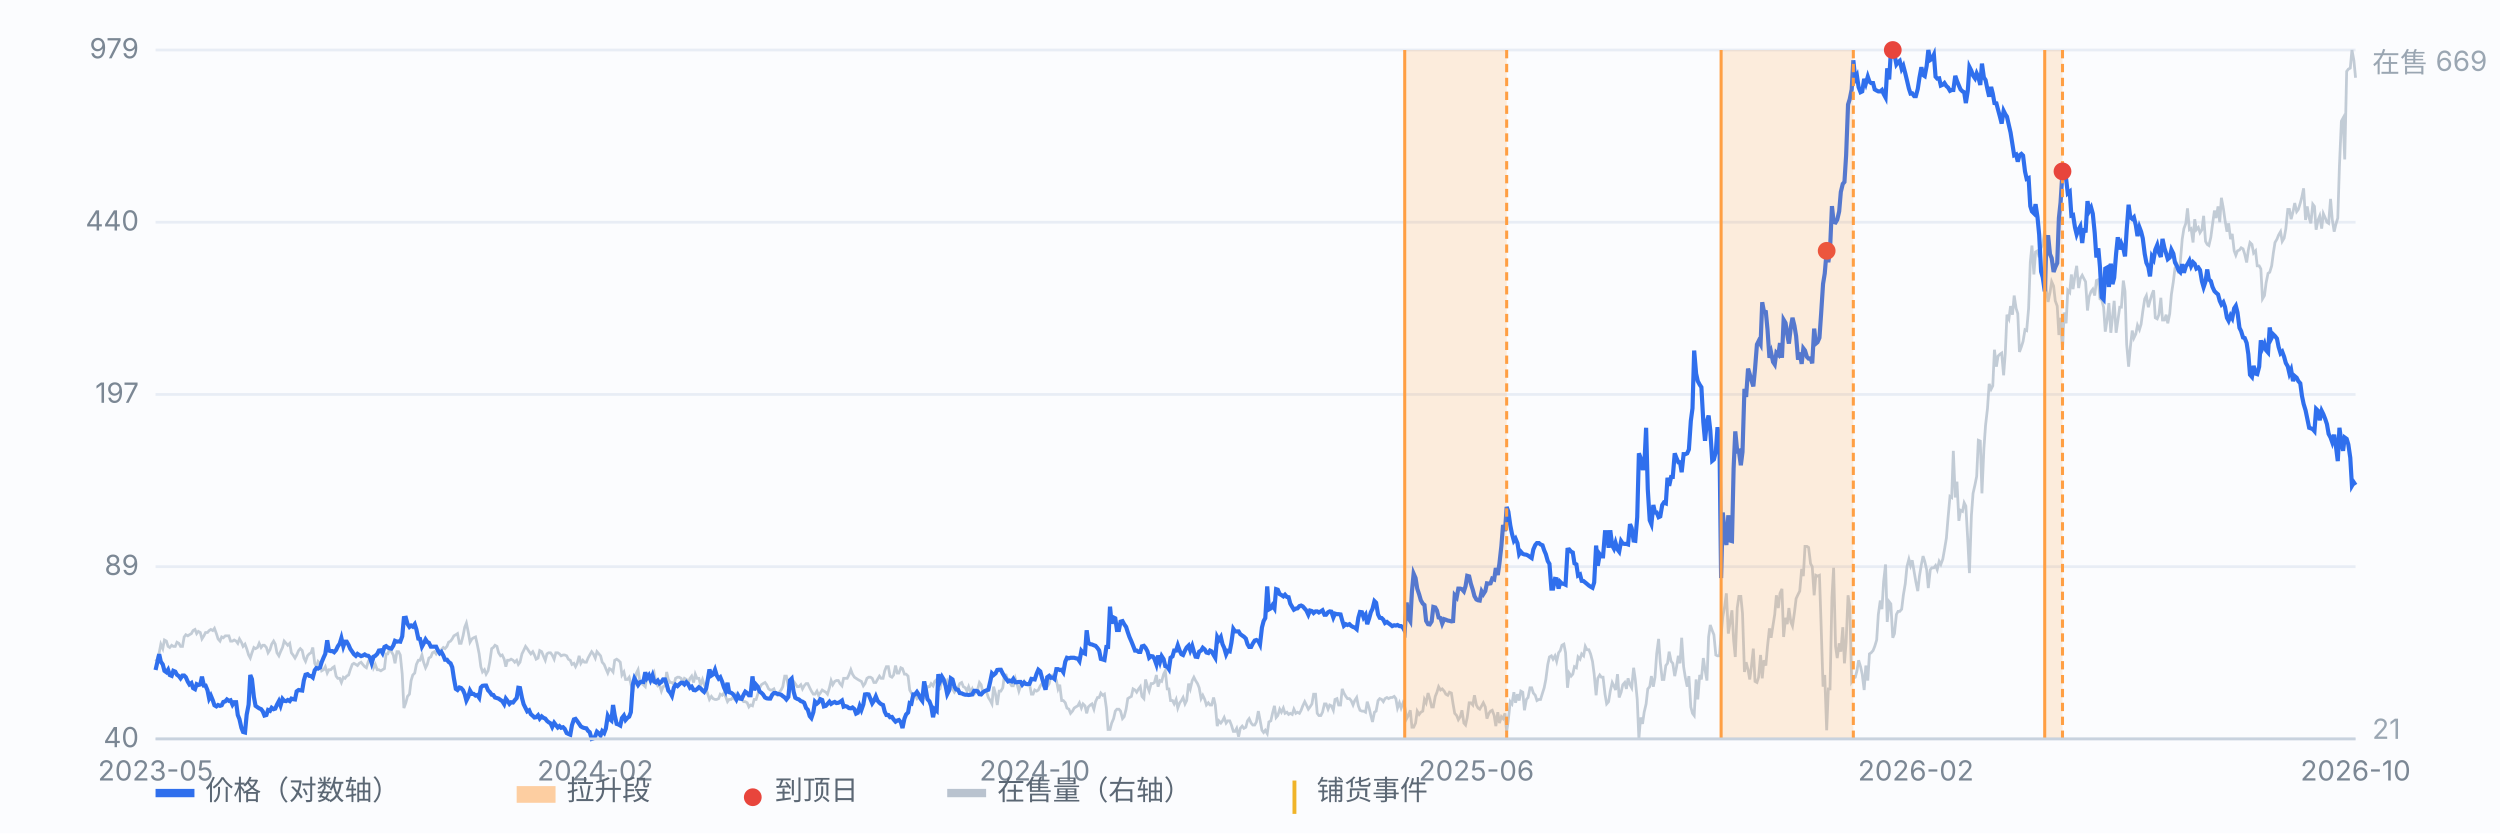
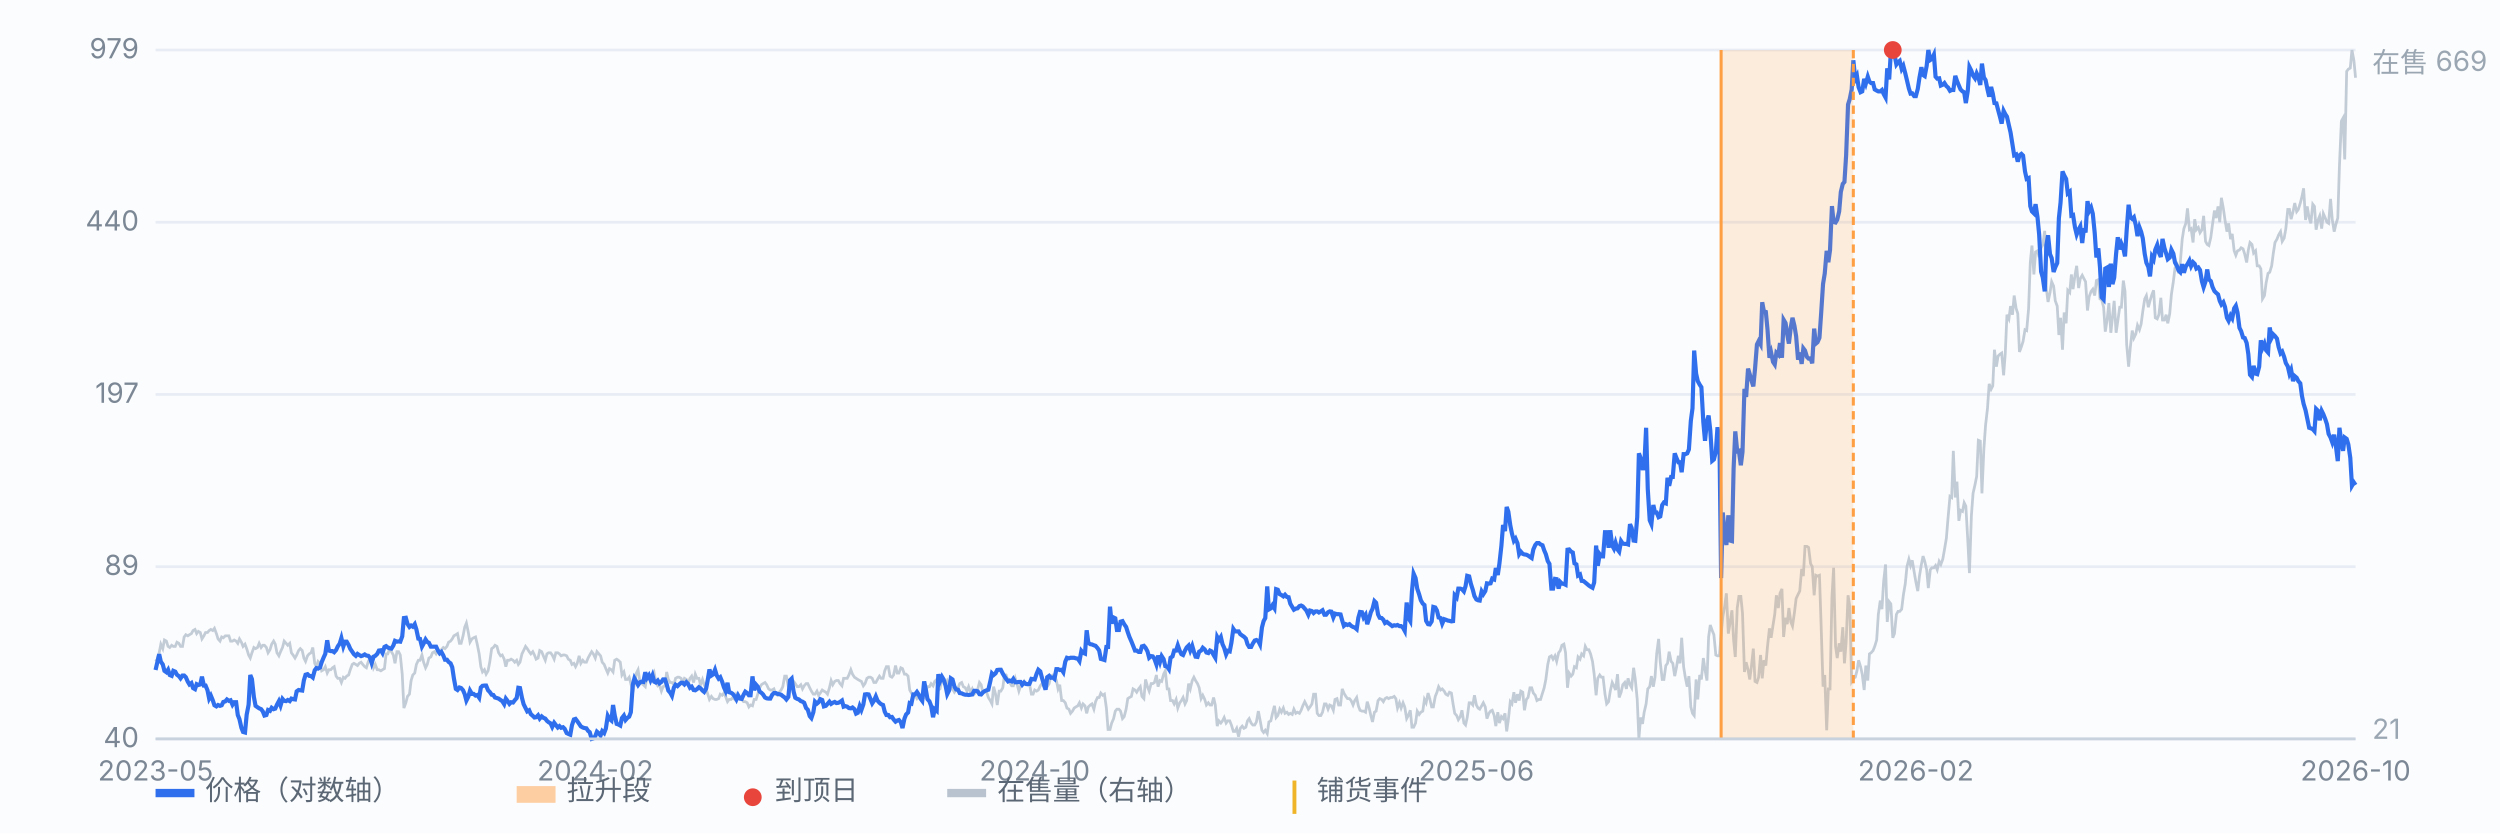
<svg xmlns="http://www.w3.org/2000/svg" viewBox="0 0 900 300" preserveAspectRatio="xMidYMid meet" style="width:100%;max-width:900px;height:auto;display:block" font-family="-apple-system,Segoe UI,Microsoft YaHei,sans-serif" font-size="10">
  <rect x="0" y="0" width="900" height="300" fill="#fbfcfe" />
  <line x1="56" y1="266.0" x2="848" y2="266.0" stroke="#e8edf5" stroke-width="1" />
  <text x="50" y="269.0" text-anchor="end" fill="#7b8794">40</text>
  <line x1="56" y1="204.0" x2="848" y2="204.0" stroke="#e8edf5" stroke-width="1" />
  <text x="50" y="207.0" text-anchor="end" fill="#7b8794">89</text>
  <line x1="56" y1="142.0" x2="848" y2="142.0" stroke="#e8edf5" stroke-width="1" />
  <text x="50" y="145.0" text-anchor="end" fill="#7b8794">197</text>
  <line x1="56" y1="80.0" x2="848" y2="80.0" stroke="#e8edf5" stroke-width="1" />
  <text x="50" y="83.0" text-anchor="end" fill="#7b8794">440</text>
  <line x1="56" y1="18.0" x2="848" y2="18.0" stroke="#e8edf5" stroke-width="1" />
  <text x="50" y="21.0" text-anchor="end" fill="#7b8794">979</text>
  <path d="M56.0 238.1 L56.6 237.3 L57.3 235.0 L57.9 231.9 L58.6 233.5 L59.2 230.4 L59.9 230.8 L60.5 232.7 L61.1 233.1 L61.8 232.3 L62.4 232.7 L63.1 232.7 L63.7 231.2 L64.4 231.6 L65.0 232.7 L65.7 232.7 L66.3 229.3 L66.9 228.5 L67.6 228.9 L68.2 228.5 L68.9 228.1 L69.5 227.0 L70.2 226.6 L70.8 228.1 L71.4 227.3 L72.1 227.7 L72.7 230.0 L73.4 228.9 L74.0 227.7 L74.7 227.7 L75.3 227.0 L75.9 226.6 L76.6 227.0 L77.2 226.2 L77.9 228.1 L78.5 230.0 L79.2 230.8 L79.8 229.3 L80.4 229.6 L81.1 228.9 L81.7 228.9 L82.4 228.9 L83.0 230.8 L83.7 230.8 L84.3 230.4 L85.0 230.8 L85.6 231.6 L86.2 230.0 L86.9 231.2 L87.5 232.7 L88.2 231.9 L88.8 233.5 L89.5 235.8 L90.1 236.9 L90.7 235.0 L91.4 233.1 L92.0 233.5 L92.7 233.1 L93.3 231.6 L94.0 233.1 L94.6 232.3 L95.2 232.3 L95.9 233.1 L96.5 235.0 L97.2 233.9 L97.8 231.9 L98.5 230.8 L99.1 231.9 L99.7 235.0 L100.4 236.1 L101.0 234.6 L101.7 233.1 L102.3 230.8 L103.0 231.6 L103.6 232.3 L104.3 231.6 L104.9 235.0 L105.5 235.8 L106.2 236.9 L106.8 235.8 L107.5 234.2 L108.1 233.5 L108.8 234.2 L109.4 236.9 L110.0 238.1 L110.7 236.1 L111.3 235.4 L112.0 235.0 L112.6 233.1 L113.3 238.8 L113.9 240.0 L114.5 238.1 L115.2 238.8 L115.8 241.5 L116.5 241.1 L117.1 240.0 L117.8 242.3 L118.4 241.1 L119.1 241.1 L119.7 240.4 L120.3 240.0 L121.0 243.4 L121.6 244.2 L122.3 244.2 L122.9 245.7 L123.6 243.8 L124.2 244.2 L124.8 243.4 L125.5 243.0 L126.1 241.1 L126.8 239.2 L127.4 238.8 L128.1 239.2 L128.7 239.6 L129.3 238.8 L130.0 238.4 L130.6 239.2 L131.3 240.0 L131.9 240.4 L132.6 238.1 L133.2 236.9 L133.8 236.5 L134.5 240.4 L135.1 239.2 L135.8 241.1 L136.4 241.1 L137.1 241.5 L137.7 241.1 L138.4 240.7 L139.0 235.4 L139.6 235.4 L140.3 233.5 L140.9 234.6 L141.6 235.8 L142.2 238.8 L142.9 234.6 L143.5 234.6 L144.1 235.8 L144.8 242.7 L145.4 254.9 L146.1 253.0 L146.7 250.7 L147.4 249.9 L148.0 245.0 L148.6 243.0 L149.3 242.3 L149.9 239.2 L150.6 237.7 L151.2 237.7 L151.9 235.8 L152.5 238.4 L153.2 240.4 L153.8 239.2 L154.4 236.9 L155.1 236.5 L155.7 235.0 L156.4 234.6 L157.0 235.4 L157.7 234.2 L158.3 234.2 L158.9 233.9 L159.6 233.1 L160.2 233.5 L160.9 232.7 L161.5 231.2 L162.2 230.8 L162.8 230.0 L163.4 228.9 L164.1 228.5 L164.7 228.1 L165.4 231.6 L166.0 231.6 L166.7 228.9 L167.3 225.8 L167.9 224.3 L168.6 227.7 L169.2 231.2 L169.9 230.0 L170.5 229.6 L171.2 229.3 L171.8 231.9 L172.5 235.4 L173.1 240.0 L173.7 241.9 L174.4 241.1 L175.0 242.7 L175.7 241.5 L176.3 238.4 L177.0 233.5 L177.6 233.1 L178.2 232.3 L178.9 232.7 L179.5 235.0 L180.2 236.1 L180.8 235.8 L181.5 237.3 L182.1 240.0 L182.7 237.7 L183.4 237.7 L184.0 237.3 L184.7 237.7 L185.3 238.4 L186.0 237.7 L186.6 239.2 L187.2 238.4 L187.9 235.4 L188.5 234.2 L189.2 232.7 L189.8 233.5 L190.5 234.6 L191.1 235.4 L191.8 234.6 L192.4 235.8 L193.0 237.3 L193.7 236.9 L194.3 234.2 L195.0 234.6 L195.6 236.1 L196.3 237.7 L196.9 235.4 L197.5 235.0 L198.2 235.0 L198.8 235.8 L199.5 237.3 L200.1 235.0 L200.8 235.0 L201.4 235.4 L202.0 236.1 L202.7 235.8 L203.3 235.8 L204.0 236.1 L204.6 237.3 L205.3 237.7 L205.9 239.2 L206.6 238.8 L207.2 240.0 L207.8 238.8 L208.5 236.1 L209.1 238.8 L209.8 237.7 L210.4 238.4 L211.1 238.4 L211.7 236.9 L212.3 235.8 L213.0 234.6 L213.6 235.4 L214.3 236.9 L214.9 234.6 L215.6 235.4 L216.2 236.1 L216.8 238.4 L217.5 239.2 L218.1 240.7 L218.8 242.3 L219.4 240.7 L220.1 241.1 L220.7 241.9 L221.3 237.7 L222.0 237.3 L222.6 237.7 L223.3 238.4 L223.9 243.0 L224.6 241.9 L225.2 244.6 L225.9 244.6 L226.5 243.8 L227.1 246.1 L227.8 249.2 L228.4 246.1 L229.1 242.3 L229.7 241.1 L230.4 245.7 L231.0 246.1 L231.6 246.5 L232.3 247.2 L232.9 243.8 L233.6 244.2 L234.2 245.3 L234.9 243.8 L235.5 242.3 L236.1 245.7 L236.8 246.9 L237.4 246.5 L238.1 248.8 L238.7 247.2 L239.4 246.9 L240.0 241.9 L240.6 244.6 L241.3 245.7 L241.9 245.7 L242.6 246.5 L243.2 244.2 L243.9 243.8 L244.5 243.8 L245.2 244.2 L245.8 245.7 L246.4 244.2 L247.1 244.6 L247.7 246.1 L248.4 244.2 L249.0 243.4 L249.7 245.7 L250.3 242.7 L250.9 244.2 L251.6 244.2 L252.2 246.5 L252.9 244.6 L253.5 246.5 L254.2 248.0 L254.8 249.9 L255.4 251.8 L256.1 250.7 L256.7 251.5 L257.4 251.8 L258.0 251.8 L258.7 251.5 L259.3 249.9 L260.0 250.3 L260.6 249.5 L261.2 250.7 L261.9 252.6 L262.5 251.8 L263.2 251.8 L263.8 251.1 L264.5 251.8 L265.1 249.9 L265.7 250.7 L266.4 251.1 L267.0 251.8 L267.7 252.6 L268.3 252.6 L269.0 253.0 L269.6 254.5 L270.2 253.8 L270.9 254.1 L271.5 251.8 L272.2 251.8 L272.8 249.9 L273.5 247.6 L274.1 246.5 L274.7 246.1 L275.4 245.7 L276.0 246.5 L276.7 248.0 L277.3 248.4 L278.0 248.4 L278.6 248.0 L279.3 249.9 L279.9 250.3 L280.5 249.2 L281.2 248.4 L281.8 247.2 L282.5 243.4 L283.1 243.4 L283.8 247.2 L284.4 247.6 L285.0 245.7 L285.7 245.3 L286.3 246.1 L287.0 247.2 L287.6 247.2 L288.3 246.5 L288.9 248.0 L289.5 246.9 L290.2 246.1 L290.8 246.1 L291.5 247.6 L292.1 248.8 L292.8 249.9 L293.4 249.9 L294.1 248.8 L294.7 250.3 L295.3 249.5 L296.0 248.4 L296.6 248.8 L297.3 249.2 L297.9 249.9 L298.6 247.6 L299.2 245.0 L299.8 246.5 L300.5 245.3 L301.1 245.0 L301.8 245.0 L302.4 246.1 L303.1 246.9 L303.7 244.2 L304.3 244.2 L305.0 244.2 L305.6 243.0 L306.3 241.1 L306.9 242.7 L307.6 243.8 L308.2 244.2 L308.8 244.6 L309.5 245.0 L310.1 245.3 L310.8 246.9 L311.4 246.1 L312.1 244.2 L312.7 243.8 L313.4 243.8 L314.0 244.2 L314.6 245.7 L315.3 245.7 L315.9 244.6 L316.6 243.4 L317.2 244.2 L317.9 244.2 L318.5 241.5 L319.1 240.0 L319.8 240.0 L320.4 243.4 L321.1 243.8 L321.7 243.0 L322.4 239.6 L323.0 242.3 L323.6 242.3 L324.3 240.4 L324.9 240.7 L325.6 242.7 L326.2 242.7 L326.9 243.4 L327.5 248.4 L328.1 249.5 L328.8 250.7 L329.4 250.3 L330.1 251.5 L330.7 250.7 L331.4 251.1 L332.0 251.5 L332.7 251.1 L333.3 248.8 L333.9 247.2 L334.6 247.2 L335.2 246.1 L335.9 246.9 L336.5 245.3 L337.2 244.6 L337.8 248.4 L338.4 248.0 L339.1 244.6 L339.7 245.3 L340.4 246.1 L341.0 245.0 L341.7 246.5 L342.3 247.6 L342.9 248.0 L343.6 249.2 L344.2 248.4 L344.9 247.6 L345.5 246.1 L346.2 245.7 L346.8 247.2 L347.5 247.6 L348.1 248.8 L348.7 247.2 L349.4 249.2 L350.0 248.0 L350.7 249.9 L351.3 249.2 L352.0 248.0 L352.6 245.7 L353.2 246.5 L353.9 249.5 L354.5 248.8 L355.2 249.2 L355.8 251.1 L356.5 252.2 L357.1 253.4 L357.7 247.2 L358.4 249.9 L359.0 253.8 L359.7 248.8 L360.3 248.8 L361.0 247.6 L361.6 243.0 L362.2 243.0 L362.9 245.0 L363.5 245.7 L364.2 246.9 L364.8 246.9 L365.5 244.2 L366.1 246.1 L366.8 248.8 L367.4 246.9 L368.0 246.5 L368.7 245.3 L369.3 246.5 L370.0 246.5 L370.6 246.1 L371.3 249.9 L371.9 249.9 L372.5 248.4 L373.2 248.8 L373.8 248.4 L374.5 246.9 L375.1 246.1 L375.8 247.2 L376.4 244.6 L377.0 247.2 L377.7 246.1 L378.3 243.4 L379.0 243.0 L379.6 243.0 L380.3 245.0 L380.9 248.0 L381.5 246.5 L382.2 252.2 L382.8 252.2 L383.5 253.0 L384.1 254.9 L384.8 255.3 L385.4 256.8 L386.1 256.0 L386.7 254.9 L387.3 254.5 L388.0 254.1 L388.6 253.0 L389.3 254.9 L389.9 253.4 L390.6 254.1 L391.2 256.8 L391.8 254.5 L392.5 253.8 L393.1 253.4 L393.8 255.3 L394.4 252.6 L395.1 251.1 L395.7 251.1 L396.3 249.5 L397.0 250.3 L397.6 249.9 L398.3 254.9 L398.9 262.6 L399.6 262.6 L400.2 260.3 L400.9 258.7 L401.5 256.0 L402.1 255.3 L402.8 255.3 L403.4 256.0 L404.1 258.7 L404.7 258.0 L405.4 255.3 L406.0 251.5 L406.6 251.1 L407.3 250.7 L407.9 248.0 L408.6 248.4 L409.2 249.2 L409.9 248.0 L410.5 247.2 L411.1 250.7 L411.8 251.5 L412.4 244.6 L413.1 247.2 L413.7 248.8 L414.4 246.1 L415.0 246.1 L415.6 245.7 L416.3 243.0 L416.9 247.2 L417.6 245.0 L418.2 245.3 L418.9 242.7 L419.5 241.5 L420.2 248.0 L420.8 248.0 L421.4 252.2 L422.1 252.2 L422.7 253.4 L423.4 251.8 L424.0 254.9 L424.7 253.0 L425.3 252.2 L425.9 251.1 L426.6 253.4 L427.2 252.2 L427.9 246.1 L428.5 248.0 L429.2 245.0 L429.8 243.8 L430.4 245.0 L431.1 246.1 L431.7 247.6 L432.4 251.5 L433.0 250.3 L433.7 251.8 L434.3 253.8 L435.0 253.0 L435.6 253.8 L436.2 253.8 L436.9 251.1 L437.5 253.8 L438.2 261.4 L438.8 259.5 L439.5 260.3 L440.1 259.5 L440.7 258.3 L441.4 260.3 L442.0 259.5 L442.7 259.5 L443.3 261.0 L444.0 263.3 L444.6 263.3 L445.2 262.2 L445.9 265.2 L446.5 262.2 L447.2 261.4 L447.8 262.2 L448.5 261.8 L449.1 259.5 L449.7 258.7 L450.4 260.3 L451.0 261.0 L451.7 261.0 L452.3 259.9 L453.0 256.0 L453.6 259.1 L454.3 262.9 L454.9 263.7 L455.5 262.9 L456.2 264.1 L456.8 259.9 L457.5 259.5 L458.1 256.8 L458.8 254.1 L459.4 258.3 L460.0 257.6 L460.7 255.3 L461.3 256.4 L462.0 254.9 L462.6 256.8 L463.3 256.4 L463.9 257.2 L464.5 256.8 L465.2 257.2 L465.8 255.3 L466.5 256.8 L467.1 256.4 L467.8 256.8 L468.4 255.7 L469.0 254.1 L469.7 252.6 L470.3 253.8 L471.0 255.3 L471.6 254.5 L472.3 253.4 L472.9 249.9 L473.6 249.9 L474.2 256.8 L474.8 257.6 L475.5 257.6 L476.1 256.4 L476.8 253.4 L477.4 253.4 L478.1 255.3 L478.7 253.8 L479.3 254.1 L480.0 255.7 L480.6 251.8 L481.3 251.5 L481.9 253.8 L482.6 253.8 L483.2 248.0 L483.8 249.5 L484.5 250.7 L485.1 251.5 L485.8 251.5 L486.4 252.2 L487.1 253.8 L487.7 252.2 L488.4 251.1 L489.0 254.1 L489.6 255.7 L490.3 256.0 L490.9 256.0 L491.6 256.4 L492.2 252.6 L492.9 254.9 L493.5 257.6 L494.1 259.9 L494.8 256.4 L495.4 256.0 L496.1 252.2 L496.7 251.5 L497.4 251.8 L498.0 252.6 L498.6 251.5 L499.3 251.1 L499.9 251.5 L500.6 251.1 L501.2 251.1 L501.9 250.7 L502.5 251.5 L503.1 254.9 L503.8 253.0 L504.4 254.9 L505.1 253.0 L505.7 254.5 L506.4 258.7 L507.0 257.6 L507.7 255.7 L508.3 261.8 L508.9 261.8 L509.6 260.3 L510.2 256.0 L510.9 257.2 L511.5 256.4 L512.2 256.0 L512.8 251.8 L513.4 253.0 L514.1 249.5 L514.7 251.5 L515.4 254.5 L516.0 254.5 L516.7 250.7 L517.3 249.2 L517.9 247.2 L518.6 248.4 L519.2 248.0 L519.9 248.8 L520.5 249.9 L521.2 250.3 L521.8 249.2 L522.5 249.5 L523.1 253.4 L523.7 256.8 L524.4 257.6 L525.0 259.1 L525.7 258.0 L526.3 255.7 L527.0 260.3 L527.6 261.0 L528.2 258.3 L528.9 253.0 L529.5 253.0 L530.2 253.8 L530.8 250.3 L531.5 253.8 L532.1 254.9 L532.7 255.3 L533.4 254.1 L534.0 253.0 L534.7 254.5 L535.3 258.7 L536.0 256.8 L536.6 256.0 L537.2 255.7 L537.9 257.6 L538.5 261.4 L539.2 256.4 L539.8 260.3 L540.5 258.0 L541.1 258.7 L541.8 256.8 L542.4 263.3 L543.0 259.1 L543.7 252.6 L544.3 253.4 L545.0 249.2 L545.6 253.0 L546.3 249.9 L546.9 252.2 L547.5 248.8 L548.2 249.2 L548.8 255.7 L549.5 251.8 L550.1 251.1 L550.8 247.6 L551.4 247.6 L552.0 249.5 L552.7 250.3 L553.3 252.2 L554.0 251.8 L554.6 251.8 L555.3 249.5 L555.9 247.6 L556.5 244.6 L557.2 239.2 L557.8 236.5 L558.5 236.1 L559.1 237.3 L559.8 236.1 L560.4 238.1 L561.1 235.0 L561.7 234.2 L562.3 232.3 L563.0 231.9 L563.6 235.0 L564.3 247.6 L564.9 242.3 L565.6 243.4 L566.2 242.7 L566.8 240.0 L567.5 240.4 L568.1 236.5 L568.8 237.3 L569.4 235.4 L570.1 236.1 L570.7 232.7 L571.3 233.9 L572.0 233.9 L572.6 235.4 L573.3 238.1 L573.9 242.7 L574.6 250.3 L575.2 244.2 L575.9 243.0 L576.5 243.8 L577.1 243.8 L577.8 249.9 L578.4 253.4 L579.1 252.6 L579.7 248.8 L580.4 245.7 L581.0 246.9 L581.6 248.4 L582.3 242.7 L582.9 251.1 L583.6 249.2 L584.2 246.5 L584.9 245.7 L585.5 248.0 L586.1 244.2 L586.8 246.5 L587.4 247.6 L588.1 240.4 L588.7 244.6 L589.4 251.8 L590.0 266.0 L590.6 258.3 L591.3 260.6 L591.9 256.4 L592.6 253.4 L593.2 248.0 L593.9 247.2 L594.5 243.4 L595.2 247.2 L595.8 243.8 L596.4 235.4 L597.1 230.0 L597.7 238.4 L598.4 244.6 L599.0 244.6 L599.7 239.6 L600.3 238.8 L600.9 234.6 L601.6 238.1 L602.2 238.8 L602.9 243.4 L603.5 240.4 L604.2 236.1 L604.8 238.8 L605.4 229.6 L606.1 240.0 L606.7 243.8 L607.4 247.2 L608.0 243.4 L608.7 254.5 L609.3 256.8 L609.9 257.6 L610.6 244.6 L611.2 251.8 L611.9 243.0 L612.5 244.6 L613.2 236.9 L613.8 241.1 L614.5 245.0 L615.1 229.3 L615.7 225.0 L616.4 227.0 L617.0 228.5 L617.7 235.8 L618.3 236.1 L619.0 236.1 L619.6 228.5 L620.2 222.0 L620.9 218.2 L621.5 213.6 L622.2 228.1 L622.8 224.3 L623.5 219.7 L624.1 230.4 L624.7 236.5 L625.4 218.9 L626.0 214.7 L626.7 214.7 L627.3 220.8 L628.0 241.9 L628.6 238.4 L629.3 241.1 L629.9 244.6 L630.5 240.0 L631.2 233.5 L631.8 245.3 L632.5 245.7 L633.1 243.8 L633.8 235.8 L634.4 244.2 L635.0 237.7 L635.7 239.6 L636.3 232.7 L637.0 226.2 L637.6 229.6 L638.3 225.0 L638.9 221.2 L639.5 214.3 L640.2 218.9 L640.8 213.6 L641.5 212.0 L642.1 229.3 L642.8 222.4 L643.4 224.7 L644.0 218.9 L644.7 223.9 L645.3 225.4 L646.0 220.5 L646.6 215.5 L647.3 214.0 L647.9 212.8 L648.6 204.8 L649.2 207.4 L649.8 196.7 L650.5 196.7 L651.1 197.1 L651.8 202.9 L652.4 204.0 L653.1 214.3 L653.7 207.1 L654.3 207.4 L655.0 207.1 L655.6 225.0 L656.3 247.2 L656.9 243.0 L657.6 262.9 L658.2 248.0 L658.8 248.0 L659.5 215.1 L660.1 204.4 L660.8 232.7 L661.4 236.9 L662.1 231.6 L662.7 234.6 L663.4 225.8 L664.0 238.8 L664.6 231.2 L665.3 214.3 L665.9 218.2 L666.6 245.3 L667.2 244.2 L667.9 243.8 L668.5 241.5 L669.1 237.7 L669.8 240.0 L670.4 242.7 L671.1 248.4 L671.7 239.6 L672.4 245.0 L673.0 235.4 L673.6 235.0 L674.3 234.2 L674.9 232.7 L675.6 230.4 L676.2 221.2 L676.9 216.2 L677.5 219.3 L678.1 209.4 L678.8 203.2 L679.4 223.9 L680.1 216.6 L680.7 217.4 L681.4 229.6 L682.0 228.1 L682.7 221.2 L683.3 220.1 L683.9 220.1 L684.6 219.3 L685.2 214.3 L685.9 210.1 L686.5 204.0 L687.2 201.3 L687.8 203.6 L688.4 201.7 L689.1 205.9 L689.7 209.4 L690.4 212.8 L691.0 207.4 L691.7 203.2 L692.3 200.2 L692.9 202.1 L693.6 205.1 L694.2 211.7 L694.9 205.1 L695.5 204.4 L696.2 204.4 L696.8 203.6 L697.4 205.1 L698.1 202.1 L698.7 203.2 L699.4 201.3 L700.0 197.9 L700.7 193.7 L701.3 186.4 L702.0 178.7 L702.6 179.1 L703.2 162.3 L703.9 179.1 L704.5 173.4 L705.2 187.5 L705.8 183.7 L706.5 184.1 L707.1 181.0 L707.7 182.2 L708.4 194.4 L709.0 206.3 L709.7 185.6 L710.3 177.6 L711.0 174.5 L711.6 171.5 L712.2 158.5 L712.9 158.8 L713.5 177.6 L714.2 161.5 L714.8 153.1 L715.5 147.0 L716.1 138.2 L716.8 140.1 L717.4 138.9 L718.0 125.9 L718.7 132.0 L719.3 128.2 L720.0 127.5 L720.6 127.1 L721.3 135.1 L721.9 127.1 L722.5 113.3 L723.2 114.8 L723.8 110.2 L724.5 113.3 L725.1 106.4 L725.8 111.0 L726.4 112.9 L727.0 126.7 L727.7 124.8 L728.3 122.9 L729.0 118.7 L729.6 119.0 L730.3 111.0 L730.9 94.5 L731.5 88.4 L732.2 98.8 L732.8 90.7 L733.5 90.3 L734.1 92.6 L734.8 89.2 L735.4 88.0 L736.1 83.1 L736.7 104.1 L737.3 108.7 L738.0 105.3 L738.6 101.4 L739.3 103.0 L739.9 108.3 L740.6 110.2 L741.2 120.6 L741.8 114.4 L742.5 125.9 L743.1 112.5 L743.8 116.4 L744.4 104.5 L745.1 105.3 L745.7 98.8 L746.3 104.1 L747.0 99.1 L747.6 95.7 L748.3 103.7 L748.9 100.3 L749.6 99.1 L750.2 100.3 L750.8 101.4 L751.5 111.8 L752.1 106.8 L752.8 104.9 L753.4 104.1 L754.1 106.4 L754.7 101.0 L755.4 100.7 L756.0 107.6 L756.6 107.9 L757.3 110.6 L757.9 119.4 L758.6 114.8 L759.2 109.1 L759.9 119.8 L760.5 114.1 L761.1 108.3 L761.8 119.8 L762.4 115.6 L763.1 110.6 L763.7 110.6 L764.4 101.0 L765.0 104.9 L765.6 124.0 L766.3 132.0 L766.9 125.2 L767.6 119.0 L768.2 121.7 L768.9 120.2 L769.5 117.1 L770.2 118.7 L770.8 116.7 L771.4 112.1 L772.1 107.6 L772.7 106.4 L773.4 110.6 L774.0 108.3 L774.7 106.0 L775.3 104.5 L775.9 114.4 L776.6 114.8 L777.2 113.3 L777.9 107.2 L778.5 115.2 L779.2 115.2 L779.8 113.3 L780.4 116.4 L781.1 112.9 L781.7 106.0 L782.4 101.4 L783.0 96.5 L783.7 95.3 L784.3 98.4 L784.9 94.5 L785.6 86.1 L786.2 82.3 L786.9 80.4 L787.5 75.0 L788.2 82.7 L788.8 82.3 L789.5 87.3 L790.1 78.9 L790.7 82.7 L791.4 81.9 L792.0 83.8 L792.7 82.7 L793.3 77.7 L794.0 86.9 L794.6 88.0 L795.2 88.4 L795.9 85.4 L796.5 80.8 L797.2 75.8 L797.8 78.5 L798.5 74.3 L799.1 80.0 L799.7 71.2 L800.4 75.0 L801.0 79.2 L801.7 83.4 L802.3 80.4 L803.0 86.1 L803.6 84.2 L804.3 90.3 L804.9 91.9 L805.5 90.3 L806.2 90.0 L806.8 89.2 L807.5 89.6 L808.1 91.5 L808.8 94.5 L809.4 90.0 L810.0 87.3 L810.7 88.0 L811.3 91.1 L812.0 90.3 L812.6 95.7 L813.3 95.7 L813.9 96.8 L814.5 107.6 L815.2 106.4 L815.8 101.8 L816.5 98.4 L817.1 98.0 L817.8 95.7 L818.4 91.1 L819.0 87.3 L819.7 86.1 L820.3 84.6 L821.0 83.4 L821.6 86.9 L822.3 85.7 L822.9 82.3 L823.6 75.4 L824.2 75.4 L824.8 78.9 L825.5 76.2 L826.1 73.1 L826.8 76.2 L827.4 75.4 L828.1 73.1 L828.7 70.8 L829.3 67.8 L830.0 79.2 L830.6 74.3 L831.3 78.5 L831.9 80.4 L832.6 73.5 L833.2 74.3 L833.8 82.7 L834.5 79.2 L835.1 77.7 L835.8 82.3 L836.4 76.9 L837.1 78.5 L837.7 80.0 L838.3 80.4 L839.0 71.6 L839.6 78.9 L840.3 83.4 L840.9 80.8 L841.6 78.5 L842.2 59.7 L842.9 43.6 L843.5 42.5 L844.1 57.4 L844.8 25.7 L845.4 24.9 L846.1 24.5 L846.7 18.0 L847.4 21.8 L848.0 28.0" fill="none" stroke="#b9c3cf" stroke-width="1" opacity="0.85" />
  <text x="854" y="26" fill="#9aa6b2">在售 669</text>
  <text x="854" y="266" fill="#9aa6b2">21</text>
  <path d="M56.0 241.2 L56.6 238.6 L57.3 235.5 L57.9 238.2 L58.6 239.2 L59.2 241.5 L59.9 242.0 L60.5 241.1 L61.1 243.0 L61.8 243.3 L62.4 241.5 L63.1 241.8 L63.7 242.9 L64.4 243.4 L65.0 244.2 L65.7 243.2 L66.3 243.2 L66.9 243.8 L67.6 245.4 L68.2 246.4 L68.9 245.9 L69.5 247.7 L70.2 248.1 L70.8 246.3 L71.4 246.6 L72.1 246.4 L72.7 243.6 L73.4 246.8 L74.0 246.8 L74.7 248.5 L75.3 251.5 L75.9 250.4 L76.6 252.1 L77.2 253.9 L77.9 254.3 L78.5 253.8 L79.2 254.1 L79.8 253.9 L80.4 252.7 L81.1 252.5 L81.7 251.8 L82.4 252.3 L83.0 252.1 L83.7 253.7 L84.3 252.8 L85.0 252.8 L85.6 257.4 L86.2 258.9 L86.9 262.0 L87.5 263.5 L88.2 263.7 L88.8 257.3 L89.5 253.7 L90.1 243.0 L90.7 244.5 L91.4 250.9 L92.0 254.1 L92.7 254.6 L93.3 255.0 L94.0 255.3 L94.6 256.1 L95.2 257.6 L95.9 257.4 L96.5 255.6 L97.2 255.9 L97.8 254.8 L98.5 255.3 L99.1 255.1 L99.7 253.7 L100.4 252.4 L101.0 254.0 L101.7 251.6 L102.3 252.3 L103.0 252.4 L103.6 252.0 L104.3 252.4 L104.9 251.5 L105.5 251.7 L106.2 251.8 L106.8 248.9 L107.5 248.4 L108.1 248.5 L108.8 248.6 L109.4 244.9 L110.0 242.9 L110.7 242.7 L111.3 243.3 L112.0 243.4 L112.6 243.9 L113.3 241.3 L113.9 240.5 L114.5 240.7 L115.2 240.3 L115.8 238.4 L116.5 236.7 L117.1 235.4 L117.8 230.5 L118.4 234.2 L119.1 234.4 L119.7 234.4 L120.3 234.8 L121.0 234.0 L121.6 232.7 L122.3 231.7 L122.9 229.7 L123.6 232.7 L124.2 231.0 L124.8 231.0 L125.5 232.2 L126.1 233.6 L126.8 234.6 L127.4 235.5 L128.1 236.1 L128.7 235.4 L129.3 235.8 L130.0 236.2 L130.6 236.0 L131.3 235.6 L131.9 236.0 L132.6 236.1 L133.2 236.8 L133.8 238.7 L134.5 236.4 L135.1 236.1 L135.8 235.4 L136.4 234.2 L137.1 234.1 L137.7 235.1 L138.4 232.9 L139.0 232.6 L139.6 233.1 L140.3 233.4 L140.9 233.5 L141.6 232.4 L142.2 230.7 L142.9 231.0 L143.5 230.9 L144.1 231.0 L144.8 229.1 L145.4 222.5 L146.1 222.4 L146.7 224.6 L147.4 225.7 L148.0 225.2 L148.6 225.6 L149.3 224.7 L149.9 226.6 L150.6 229.9 L151.2 230.0 L151.9 232.8 L152.5 231.7 L153.2 230.2 L153.8 231.1 L154.4 231.4 L155.1 232.8 L155.7 232.8 L156.4 232.8 L157.0 232.8 L157.7 234.3 L158.3 235.2 L158.9 234.7 L159.6 236.0 L160.2 237.5 L160.9 237.5 L161.5 238.3 L162.2 238.8 L162.8 240.2 L163.4 244.2 L164.1 248.0 L164.7 248.4 L165.4 247.5 L166.0 247.7 L166.7 248.5 L167.3 249.9 L167.9 252.2 L168.6 250.8 L169.2 248.6 L169.9 249.8 L170.5 249.8 L171.2 250.4 L171.8 250.2 L172.5 251.2 L173.1 247.5 L173.7 246.9 L174.4 246.8 L175.0 246.8 L175.7 248.5 L176.3 249.1 L177.0 250.1 L177.6 250.2 L178.2 251.1 L178.9 251.3 L179.5 251.5 L180.2 252.0 L180.8 252.4 L181.5 253.5 L182.1 251.5 L182.7 252.3 L183.4 253.4 L184.0 252.8 L184.7 252.9 L185.3 252.1 L186.0 251.3 L186.6 247.6 L187.2 247.7 L187.9 251.2 L188.5 253.5 L189.2 254.9 L189.8 256.1 L190.5 255.7 L191.1 257.1 L191.8 257.7 L192.4 258.3 L193.0 258.2 L193.7 257.5 L194.3 258.7 L195.0 257.9 L195.6 258.4 L196.3 258.7 L196.9 259.5 L197.5 260.0 L198.2 260.4 L198.8 261.7 L199.5 260.2 L200.1 261.0 L200.8 261.9 L201.4 261.4 L202.0 262.0 L202.7 261.8 L203.3 262.4 L204.0 263.9 L204.6 264.2 L205.3 264.5 L205.9 261.1 L206.6 259.0 L207.2 258.8 L207.8 259.6 L208.5 260.6 L209.1 261.5 L209.8 261.9 L210.4 262.1 L211.1 262.2 L211.7 263.1 L212.3 263.6 L213.0 266.0 L213.6 265.8 L214.3 265.0 L214.9 263.4 L215.6 264.0 L216.2 264.8 L216.8 263.2 L217.5 263.9 L218.1 262.3 L218.8 257.7 L219.4 258.8 L220.1 259.4 L220.7 253.8 L221.3 257.5 L222.0 260.6 L222.6 260.8 L223.3 261.2 L223.9 258.5 L224.6 257.6 L225.2 259.2 L225.9 258.4 L226.5 258.0 L227.1 256.4 L227.8 246.5 L228.4 244.2 L229.1 245.5 L229.7 246.6 L230.4 245.6 L231.0 245.4 L231.6 245.5 L232.3 242.0 L232.9 244.1 L233.6 243.1 L234.2 244.8 L234.9 243.1 L235.5 245.4 L236.1 245.7 L236.8 245.0 L237.4 246.0 L238.1 245.5 L238.7 244.6 L239.4 244.6 L240.0 246.3 L240.6 248.6 L241.3 249.4 L241.9 250.5 L242.6 247.5 L243.2 246.5 L243.9 247.0 L244.5 246.4 L245.2 245.8 L245.8 245.8 L246.4 246.4 L247.1 245.6 L247.7 246.2 L248.4 247.6 L249.0 247.2 L249.7 248.4 L250.3 248.5 L250.9 248.1 L251.6 247.4 L252.2 247.8 L252.9 248.6 L253.5 249.1 L254.2 247.9 L254.8 244.7 L255.4 241.0 L256.1 243.2 L256.7 242.8 L257.4 241.1 L258.0 243.1 L258.7 244.3 L259.3 243.8 L260.0 245.5 L260.6 247.4 L261.2 248.7 L261.9 245.8 L262.5 249.2 L263.2 249.4 L263.8 249.8 L264.5 250.7 L265.1 251.8 L265.7 250.3 L266.4 251.5 L267.0 251.6 L267.7 250.1 L268.3 249.0 L269.0 249.5 L269.6 250.3 L270.2 250.3 L270.9 243.5 L271.5 248.5 L272.2 246.5 L272.8 247.2 L273.5 249.0 L274.1 249.4 L274.7 250.0 L275.4 251.1 L276.0 251.4 L276.7 251.5 L277.3 251.5 L278.0 250.1 L278.6 249.5 L279.3 249.5 L279.9 249.8 L280.5 249.9 L281.2 250.1 L281.8 250.6 L282.5 251.1 L283.1 251.8 L283.8 250.9 L284.4 244.9 L285.0 244.3 L285.7 249.0 L286.3 251.2 L287.0 251.6 L287.6 251.8 L288.3 252.4 L288.9 252.6 L289.5 253.0 L290.2 254.9 L290.8 255.5 L291.5 257.8 L292.1 258.5 L292.8 256.4 L293.4 252.6 L294.1 253.3 L294.7 252.8 L295.3 251.7 L296.0 252.0 L296.6 254.3 L297.3 254.1 L297.9 253.4 L298.6 252.6 L299.2 253.4 L299.8 253.0 L300.5 252.7 L301.1 253.1 L301.8 253.0 L302.4 252.7 L303.1 252.2 L303.7 254.4 L304.3 254.2 L305.0 254.4 L305.6 254.9 L306.3 255.0 L306.9 254.7 L307.6 255.3 L308.2 256.9 L308.8 256.6 L309.5 254.2 L310.1 255.6 L310.8 253.6 L311.4 250.0 L312.1 249.9 L312.7 250.0 L313.4 251.7 L314.0 253.2 L314.6 252.3 L315.3 250.7 L315.9 252.2 L316.6 253.0 L317.2 253.5 L317.9 253.8 L318.5 256.2 L319.1 257.4 L319.8 257.4 L320.4 258.2 L321.1 258.1 L321.7 259.0 L322.4 259.8 L323.0 259.4 L323.6 259.2 L324.3 260.0 L324.9 262.1 L325.6 258.7 L326.2 257.2 L326.9 256.5 L327.5 253.1 L328.1 253.3 L328.8 250.0 L329.4 250.0 L330.1 249.1 L330.7 250.0 L331.4 251.5 L332.0 252.3 L332.7 245.3 L333.3 248.3 L333.9 251.7 L334.6 252.5 L335.2 254.1 L335.9 258.2 L336.5 255.3 L337.2 255.9 L337.8 242.7 L338.4 245.3 L339.1 243.6 L339.7 244.6 L340.4 246.8 L341.0 249.9 L341.7 248.5 L342.3 244.2 L342.9 244.6 L343.6 247.2 L344.2 248.2 L344.9 248.3 L345.5 249.5 L346.2 249.6 L346.8 249.9 L347.5 250.1 L348.1 250.1 L348.7 250.2 L349.4 250.1 L350.0 250.0 L350.7 248.7 L351.3 248.7 L352.0 248.9 L352.6 249.9 L353.2 250.0 L353.9 249.2 L354.5 248.8 L355.2 248.5 L355.8 248.3 L356.5 245.3 L357.1 242.4 L357.7 243.0 L358.4 242.4 L359.0 241.2 L359.7 241.1 L360.3 241.1 L361.0 242.5 L361.6 243.5 L362.2 244.4 L362.9 245.3 L363.5 245.0 L364.2 245.3 L364.8 244.4 L365.5 245.6 L366.1 245.6 L366.8 245.5 L367.4 245.5 L368.0 246.5 L368.7 245.7 L369.3 246.2 L370.0 246.3 L370.6 246.2 L371.3 244.4 L371.9 244.5 L372.5 244.6 L373.2 242.5 L373.8 241.1 L374.5 241.7 L375.1 244.0 L375.8 246.4 L376.4 248.3 L377.0 243.8 L377.7 243.3 L378.3 244.0 L379.0 243.9 L379.6 244.4 L380.3 240.9 L380.9 240.9 L381.5 241.2 L382.2 241.1 L382.8 242.0 L383.5 238.2 L384.1 236.8 L384.8 237.0 L385.4 236.8 L386.1 236.8 L386.7 236.8 L387.3 237.0 L388.0 237.1 L388.6 238.0 L389.3 234.3 L389.9 235.0 L390.6 235.3 L391.2 226.9 L391.8 231.4 L392.5 231.9 L393.1 232.0 L393.8 232.3 L394.4 232.5 L395.1 233.3 L395.7 234.2 L396.3 237.2 L397.0 237.4 L397.6 237.6 L398.3 232.9 L398.9 232.9 L399.6 218.4 L400.2 224.5 L400.9 222.3 L401.5 222.6 L402.1 226.8 L402.8 226.8 L403.4 223.8 L404.1 223.6 L404.7 224.7 L405.4 225.7 L406.0 227.6 L406.6 229.3 L407.3 230.9 L407.9 232.4 L408.6 234.2 L409.2 234.2 L409.9 234.7 L410.5 234.7 L411.1 232.7 L411.8 232.5 L412.4 233.2 L413.1 234.5 L413.7 236.8 L414.4 236.2 L415.0 236.3 L415.6 237.2 L416.3 239.2 L416.9 236.0 L417.6 238.3 L418.2 236.2 L418.9 237.3 L419.5 239.8 L420.2 240.0 L420.8 240.9 L421.4 236.8 L422.1 236.3 L422.7 234.2 L423.4 234.2 L424.0 232.3 L424.7 234.3 L425.3 235.5 L425.9 235.8 L426.6 234.2 L427.2 233.1 L427.9 232.4 L428.5 234.2 L429.2 232.5 L429.8 234.6 L430.4 236.4 L431.1 236.5 L431.7 234.6 L432.4 234.2 L433.0 233.2 L433.7 233.8 L434.3 234.9 L435.0 235.1 L435.6 234.2 L436.2 234.5 L436.9 235.8 L437.5 236.8 L438.2 229.3 L438.8 230.4 L439.5 229.3 L440.1 231.9 L440.7 233.2 L441.4 235.6 L442.0 234.3 L442.7 234.5 L443.3 231.4 L444.0 226.4 L444.6 227.3 L445.2 227.3 L445.9 227.3 L446.5 228.3 L447.2 228.8 L447.8 229.2 L448.5 229.9 L449.1 231.9 L449.7 232.9 L450.4 232.9 L451.0 231.7 L451.7 230.6 L452.3 230.4 L453.0 230.8 L453.6 232.0 L454.3 225.9 L454.9 223.6 L455.5 222.5 L456.2 211.1 L456.8 219.4 L457.5 219.0 L458.1 217.9 L458.8 219.0 L459.4 212.1 L460.0 212.3 L460.7 213.9 L461.3 214.2 L462.0 214.7 L462.6 214.1 L463.3 214.9 L463.9 215.0 L464.5 217.3 L465.2 218.5 L465.8 219.5 L466.5 219.1 L467.1 219.0 L467.8 218.2 L468.4 218.0 L469.0 218.3 L469.7 219.1 L470.3 219.8 L471.0 221.3 L471.6 219.8 L472.3 220.0 L472.9 220.7 L473.6 220.1 L474.2 220.1 L474.8 220.5 L475.5 220.1 L476.1 219.7 L476.8 221.3 L477.4 221.3 L478.1 220.4 L478.7 220.1 L479.3 220.2 L480.0 222.3 L480.6 220.9 L481.3 221.1 L481.9 221.1 L482.6 221.2 L483.2 223.4 L483.8 225.3 L484.5 224.7 L485.1 225.0 L485.8 224.7 L486.4 225.3 L487.1 225.7 L487.7 225.9 L488.4 226.5 L489.0 222.4 L489.6 220.3 L490.3 220.4 L490.9 222.3 L491.6 221.3 L492.2 224.7 L492.9 222.6 L493.5 220.4 L494.1 219.2 L494.8 216.4 L495.4 217.0 L496.1 221.2 L496.7 222.4 L497.4 222.5 L498.0 223.1 L498.6 224.3 L499.3 223.9 L499.9 224.4 L500.6 224.9 L501.2 225.4 L501.9 225.1 L502.5 225.2 L503.1 225.0 L503.8 225.4 L504.4 225.4 L505.1 226.0 L505.7 227.1 L506.4 216.9 L507.0 222.4 L507.7 223.6 L508.3 212.9 L508.9 206.5 L509.6 208.1 L510.2 211.9 L510.9 214.0 L511.5 216.1 L512.2 217.3 L512.8 217.8 L513.4 223.5 L514.1 224.7 L514.7 224.8 L515.4 223.7 L516.0 218.5 L516.7 218.7 L517.3 219.8 L517.9 222.3 L518.6 222.5 L519.2 224.5 L519.9 222.9 L520.5 223.1 L521.2 223.4 L521.8 223.5 L522.5 223.7 L523.1 223.6 L523.7 214.3 L524.4 215.1 L525.0 211.9 L525.7 211.9 L526.3 212.1 L527.0 212.9 L527.6 211.0 L528.2 207.3 L528.9 207.5 L529.5 210.1 L530.2 212.3 L530.8 214.6 L531.5 215.8 L532.1 216.1 L532.7 216.2 L533.4 212.9 L534.0 213.9 L534.7 212.8 L535.3 210.0 L536.0 210.1 L536.6 210.0 L537.2 208.3 L537.9 208.6 L538.5 204.5 L539.2 207.0 L539.8 202.8 L540.5 196.5 L541.1 189.0 L541.8 191.2 L542.4 182.5 L543.0 184.2 L543.7 189.1 L544.3 192.1 L545.0 194.7 L545.6 193.9 L546.3 195.6 L546.9 199.5 L547.5 198.6 L548.2 199.4 L548.8 199.6 L549.5 199.7 L550.1 200.0 L550.8 200.5 L551.4 200.9 L552.0 197.8 L552.7 196.2 L553.3 195.5 L554.0 195.5 L554.6 196.0 L555.3 196.3 L555.9 198.1 L556.5 199.5 L557.2 202.0 L557.8 203.0 L558.5 211.9 L559.1 211.9 L559.8 208.4 L560.4 208.5 L561.1 211.9 L561.7 209.5 L562.3 210.1 L563.0 210.2 L563.6 210.5 L564.3 197.9 L564.9 197.8 L565.6 198.6 L566.2 198.9 L566.8 202.8 L567.5 203.2 L568.1 207.2 L568.8 206.8 L569.4 209.1 L570.1 209.2 L570.7 209.7 L571.3 210.2 L572.0 210.8 L572.6 211.2 L573.3 211.6 L573.9 209.7 L574.6 196.4 L575.2 203.7 L575.9 199.5 L576.5 200.3 L577.1 200.3 L577.8 191.6 L578.4 191.6 L579.1 197.2 L579.7 190.9 L580.4 196.4 L581.0 197.5 L581.6 195.4 L582.3 197.8 L582.9 198.6 L583.6 194.8 L584.2 195.7 L584.9 195.8 L585.5 195.8 L586.1 196.0 L586.8 188.7 L587.4 190.1 L588.1 194.6 L588.7 194.7 L589.4 186.2 L590.0 163.2 L590.6 164.8 L591.3 168.6 L591.9 168.6 L592.6 154.0 L593.2 176.1 L593.9 187.3 L594.5 188.7 L595.2 181.8 L595.8 184.5 L596.4 184.5 L597.1 186.2 L597.7 185.9 L598.4 181.8 L599.0 180.9 L599.7 181.2 L600.3 172.0 L600.9 174.9 L601.6 171.7 L602.2 171.7 L602.9 163.2 L603.5 164.8 L604.2 166.4 L604.8 166.4 L605.4 170.0 L606.1 163.5 L606.7 163.5 L607.4 163.2 L608.0 161.8 L608.7 151.5 L609.3 147.0 L609.9 126.2 L610.6 134.5 L611.2 137.2 L611.9 138.5 L612.5 139.4 L613.2 152.0 L613.8 158.7 L614.5 151.6 L615.1 149.6 L615.7 154.9 L616.4 165.9 L617.0 165.4 L617.7 162.6 L618.3 153.8 L619.0 158.7 L619.6 208.1 L620.2 184.5 L620.9 192.4 L621.5 196.2 L622.2 185.5 L622.8 194.6 L623.5 194.8 L624.1 168.6 L624.7 155.3 L625.4 162.5 L626.0 162.3 L626.7 167.5 L627.3 162.7 L628.0 140.0 L628.6 142.9 L629.3 132.7 L629.9 134.7 L630.5 136.9 L631.2 139.1 L631.8 132.9 L632.5 124.0 L633.1 122.8 L633.8 124.0 L634.4 108.8 L635.0 112.1 L635.7 112.3 L636.3 118.6 L637.0 128.8 L637.6 126.9 L638.3 130.3 L638.9 131.2 L639.5 127.0 L640.2 127.7 L640.8 123.5 L641.5 128.8 L642.1 115.1 L642.8 116.3 L643.4 120.4 L644.0 123.7 L644.7 117.7 L645.3 114.4 L646.0 117.3 L646.6 121.0 L647.3 129.5 L647.9 126.9 L648.6 131.0 L649.2 125.4 L649.8 126.2 L650.5 128.5 L651.1 129.1 L651.8 129.0 L652.4 130.8 L653.1 118.3 L653.7 123.7 L654.3 123.2 L655.0 121.6 L655.6 113.0 L656.3 102.2 L656.9 98.5 L657.6 90.3 L658.2 94.4 L658.8 90.1 L659.5 74.2 L660.1 79.9 L660.8 80.1 L661.4 79.1 L662.1 76.1 L662.7 69.1 L663.4 66.2 L664.0 65.5 L664.6 56.0 L665.3 37.6 L665.9 35.7 L666.6 32.2 L667.2 21.7 L667.9 28.5 L668.5 27.3 L669.1 31.4 L669.8 33.2 L670.4 32.9 L671.1 28.4 L671.7 30.1 L672.4 27.6 L673.0 29.4 L673.6 29.9 L674.3 29.9 L674.9 32.2 L675.6 32.6 L676.2 32.9 L676.9 32.9 L677.5 32.4 L678.1 33.8 L678.8 35.1 L679.4 24.6 L680.1 28.6 L680.7 18.8 L681.4 18.0 L682.0 19.6 L682.7 23.2 L683.3 22.4 L683.9 21.9 L684.6 24.8 L685.2 23.7 L685.9 26.4 L686.5 28.9 L687.2 31.9 L687.8 33.7 L688.4 33.6 L689.1 34.6 L689.7 34.6 L690.4 32.0 L691.0 28.0 L691.7 24.2 L692.3 27.0 L692.9 27.4 L693.6 23.7 L694.2 18.0 L694.9 21.6 L695.5 21.2 L696.2 19.7 L696.8 27.6 L697.4 28.3 L698.1 28.2 L698.7 30.8 L699.4 30.5 L700.0 29.9 L700.7 31.0 L701.3 31.5 L702.0 32.7 L702.6 32.4 L703.2 32.4 L703.9 27.3 L704.5 29.1 L705.2 30.8 L705.8 32.2 L706.5 32.9 L707.1 33.2 L707.7 37.1 L708.4 32.7 L709.0 24.1 L709.7 25.5 L710.3 27.2 L711.0 28.2 L711.6 26.4 L712.2 27.7 L712.9 30.6 L713.5 22.9 L714.2 27.9 L714.8 28.8 L715.5 32.2 L716.1 34.8 L716.8 31.3 L717.4 33.7 L718.0 37.1 L718.7 37.2 L719.3 39.5 L720.0 42.1 L720.6 44.5 L721.3 39.9 L721.9 41.1 L722.5 42.0 L723.2 45.1 L723.8 47.7 L724.5 52.1 L725.1 55.9 L725.8 55.6 L726.4 58.2 L727.0 55.9 L727.7 55.4 L728.3 56.0 L729.0 61.7 L729.6 64.4 L730.3 64.1 L730.9 74.2 L731.5 76.1 L732.2 76.8 L732.8 73.5 L733.5 78.2 L734.1 84.5 L734.8 97.8 L735.4 99.9 L736.1 104.9 L736.7 88.3 L737.3 84.7 L738.0 91.5 L738.6 92.9 L739.3 97.9 L739.9 96.2 L740.6 94.7 L741.2 78.5 L741.8 72.9 L742.5 61.7 L743.1 63.1 L743.8 64.4 L744.4 69.6 L745.1 69.0 L745.7 77.6 L746.3 77.4 L747.0 81.9 L747.6 84.4 L748.3 82.6 L748.9 81.5 L749.6 87.5 L750.2 82.2 L750.8 83.7 L751.5 72.4 L752.1 76.0 L752.8 74.7 L753.4 76.9 L754.1 83.9 L754.7 92.7 L755.4 89.4 L756.0 96.3 L756.6 107.0 L757.3 107.8 L757.9 96.7 L758.6 96.3 L759.2 103.3 L759.9 94.9 L760.5 102.3 L761.1 100.0 L761.8 91.3 L762.4 85.4 L763.1 89.8 L763.7 87.7 L764.4 89.4 L765.0 92.3 L765.6 82.9 L766.3 73.7 L766.9 78.2 L767.6 78.8 L768.2 78.2 L768.9 81.1 L769.5 85.0 L770.2 81.8 L770.8 83.4 L771.4 85.8 L772.1 91.4 L772.7 94.6 L773.4 96.1 L774.0 99.5 L774.7 92.4 L775.3 93.4 L775.9 89.9 L776.6 88.2 L777.2 90.9 L777.9 92.5 L778.5 86.0 L779.2 89.3 L779.8 91.2 L780.4 93.3 L781.1 92.7 L781.7 89.9 L782.4 91.3 L783.0 94.5 L783.7 95.8 L784.3 97.4 L784.9 98.0 L785.6 95.1 L786.2 98.2 L786.9 95.9 L787.5 95.1 L788.2 93.8 L788.8 95.8 L789.5 94.4 L790.1 95.0 L790.7 96.7 L791.4 96.3 L792.0 97.2 L792.7 101.3 L793.3 103.4 L794.0 101.3 L794.6 97.0 L795.2 100.6 L795.9 101.2 L796.5 103.3 L797.2 104.8 L797.8 105.4 L798.5 106.0 L799.1 108.3 L799.7 109.6 L800.4 108.8 L801.0 110.5 L801.7 114.4 L802.3 115.5 L803.0 113.6 L803.6 114.6 L804.3 111.0 L804.9 110.1 L805.5 112.5 L806.2 118.0 L806.8 119.2 L807.5 121.5 L808.1 121.7 L808.8 123.5 L809.4 127.5 L810.0 134.9 L810.7 135.7 L811.3 131.7 L812.0 134.5 L812.6 134.7 L813.3 132.0 L813.9 122.5 L814.5 125.3 L815.2 123.7 L815.8 126.1 L816.5 126.9 L817.1 117.9 L817.8 121.6 L818.4 120.4 L819.0 121.0 L819.7 121.9 L820.3 124.9 L821.0 127.2 L821.6 126.6 L822.3 128.5 L822.9 130.7 L823.6 131.9 L824.2 134.5 L824.8 133.1 L825.5 137.2 L826.1 135.4 L826.8 136.0 L827.4 137.2 L828.1 138.0 L828.7 142.5 L829.3 145.4 L830.0 147.7 L830.6 150.6 L831.3 154.0 L831.9 154.2 L832.6 154.5 L833.2 155.2 L833.8 147.2 L834.5 147.9 L835.1 151.3 L835.8 147.9 L836.4 149.1 L837.1 150.9 L837.7 152.7 L838.3 156.2 L839.0 157.5 L839.6 159.2 L840.3 156.5 L840.9 160.4 L841.6 166.0 L842.2 154.0 L842.9 159.2 L843.5 162.3 L844.1 157.5 L844.8 158.0 L845.4 160.0 L846.1 164.8 L846.7 174.9 L847.4 173.7 L848.0 174.6" fill="none" stroke="#2f6fed" stroke-width="1.5" />
-   <rect x="505.7" y="18" width="36.7" height="248" fill="#ff9f43" opacity="0.18" />
-   <line x1="505.7" y1="18" x2="505.7" y2="266" stroke="#ff9f43" stroke-width="1.1" />
-   <line x1="542.4" y1="18" x2="542.4" y2="266" stroke="#ff9f43" stroke-width="1.1" stroke-dasharray="3 2" />
-   <circle cx="657.6" cy="90.3" r="3.2" fill="#e8453c" />
  <rect x="619.6" y="18" width="47.6" height="248" fill="#ff9f43" opacity="0.18" />
  <line x1="619.6" y1="18" x2="619.6" y2="266" stroke="#ff9f43" stroke-width="1.1" />
  <line x1="667.2" y1="18" x2="667.2" y2="266" stroke="#ff9f43" stroke-width="1.1" stroke-dasharray="3 2" />
  <circle cx="681.4" cy="18.0" r="3.2" fill="#e8453c" />
-   <rect x="736.1" y="18" width="6.4" height="248" fill="#ff9f43" opacity="0.18" />
-   <line x1="736.1" y1="18" x2="736.1" y2="266" stroke="#ff9f43" stroke-width="1.1" />
-   <line x1="742.5" y1="18" x2="742.5" y2="266" stroke="#ff9f43" stroke-width="1.1" stroke-dasharray="3 2" />
-   <circle cx="742.5" cy="61.7" r="3.2" fill="#e8453c" />
  <line x1="56" y1="266" x2="848" y2="266" stroke="#c8d2de" stroke-width="1" />
  <text x="56.0" y="281" text-anchor="middle" fill="#7b8794">2023-05</text>
  <text x="214.3" y="281" text-anchor="middle" fill="#7b8794">2024-02</text>
  <text x="372.5" y="281" text-anchor="middle" fill="#7b8794">2024-10</text>
  <text x="531.5" y="281" text-anchor="middle" fill="#7b8794">2025-06</text>
  <text x="689.7" y="281" text-anchor="middle" fill="#7b8794">2026-02</text>
  <text x="848.0" y="281" text-anchor="middle" fill="#7b8794">2026-10</text>
  <g transform="translate(56,292)">
    <rect x="0" y="-8" width="14" height="3" fill="#2f6fed" />
    <text x="18" y="-4" fill="#5b6774">价格（对数轴）</text>
    <rect x="130" y="-9" width="14" height="6" fill="#ff9f43" opacity="0.5" />
    <text x="148" y="-4" fill="#5b6774">拉升段</text>
    <circle cx="215" cy="-5" r="3.2" fill="#e8453c" />
    <text x="223" y="-4" fill="#5b6774">到顶日</text>
    <rect x="285" y="-8" width="14" height="3" fill="#b9c3cf" />
    <text x="303" y="-4" fill="#5b6774">在售量（右轴）</text>
    <line x1="410" y1="-11" x2="410" y2="1" stroke="#f0b429" stroke-width="1.4" />
    <text x="418" y="-4" fill="#5b6774">铺货事件</text>
  </g>
</svg>
